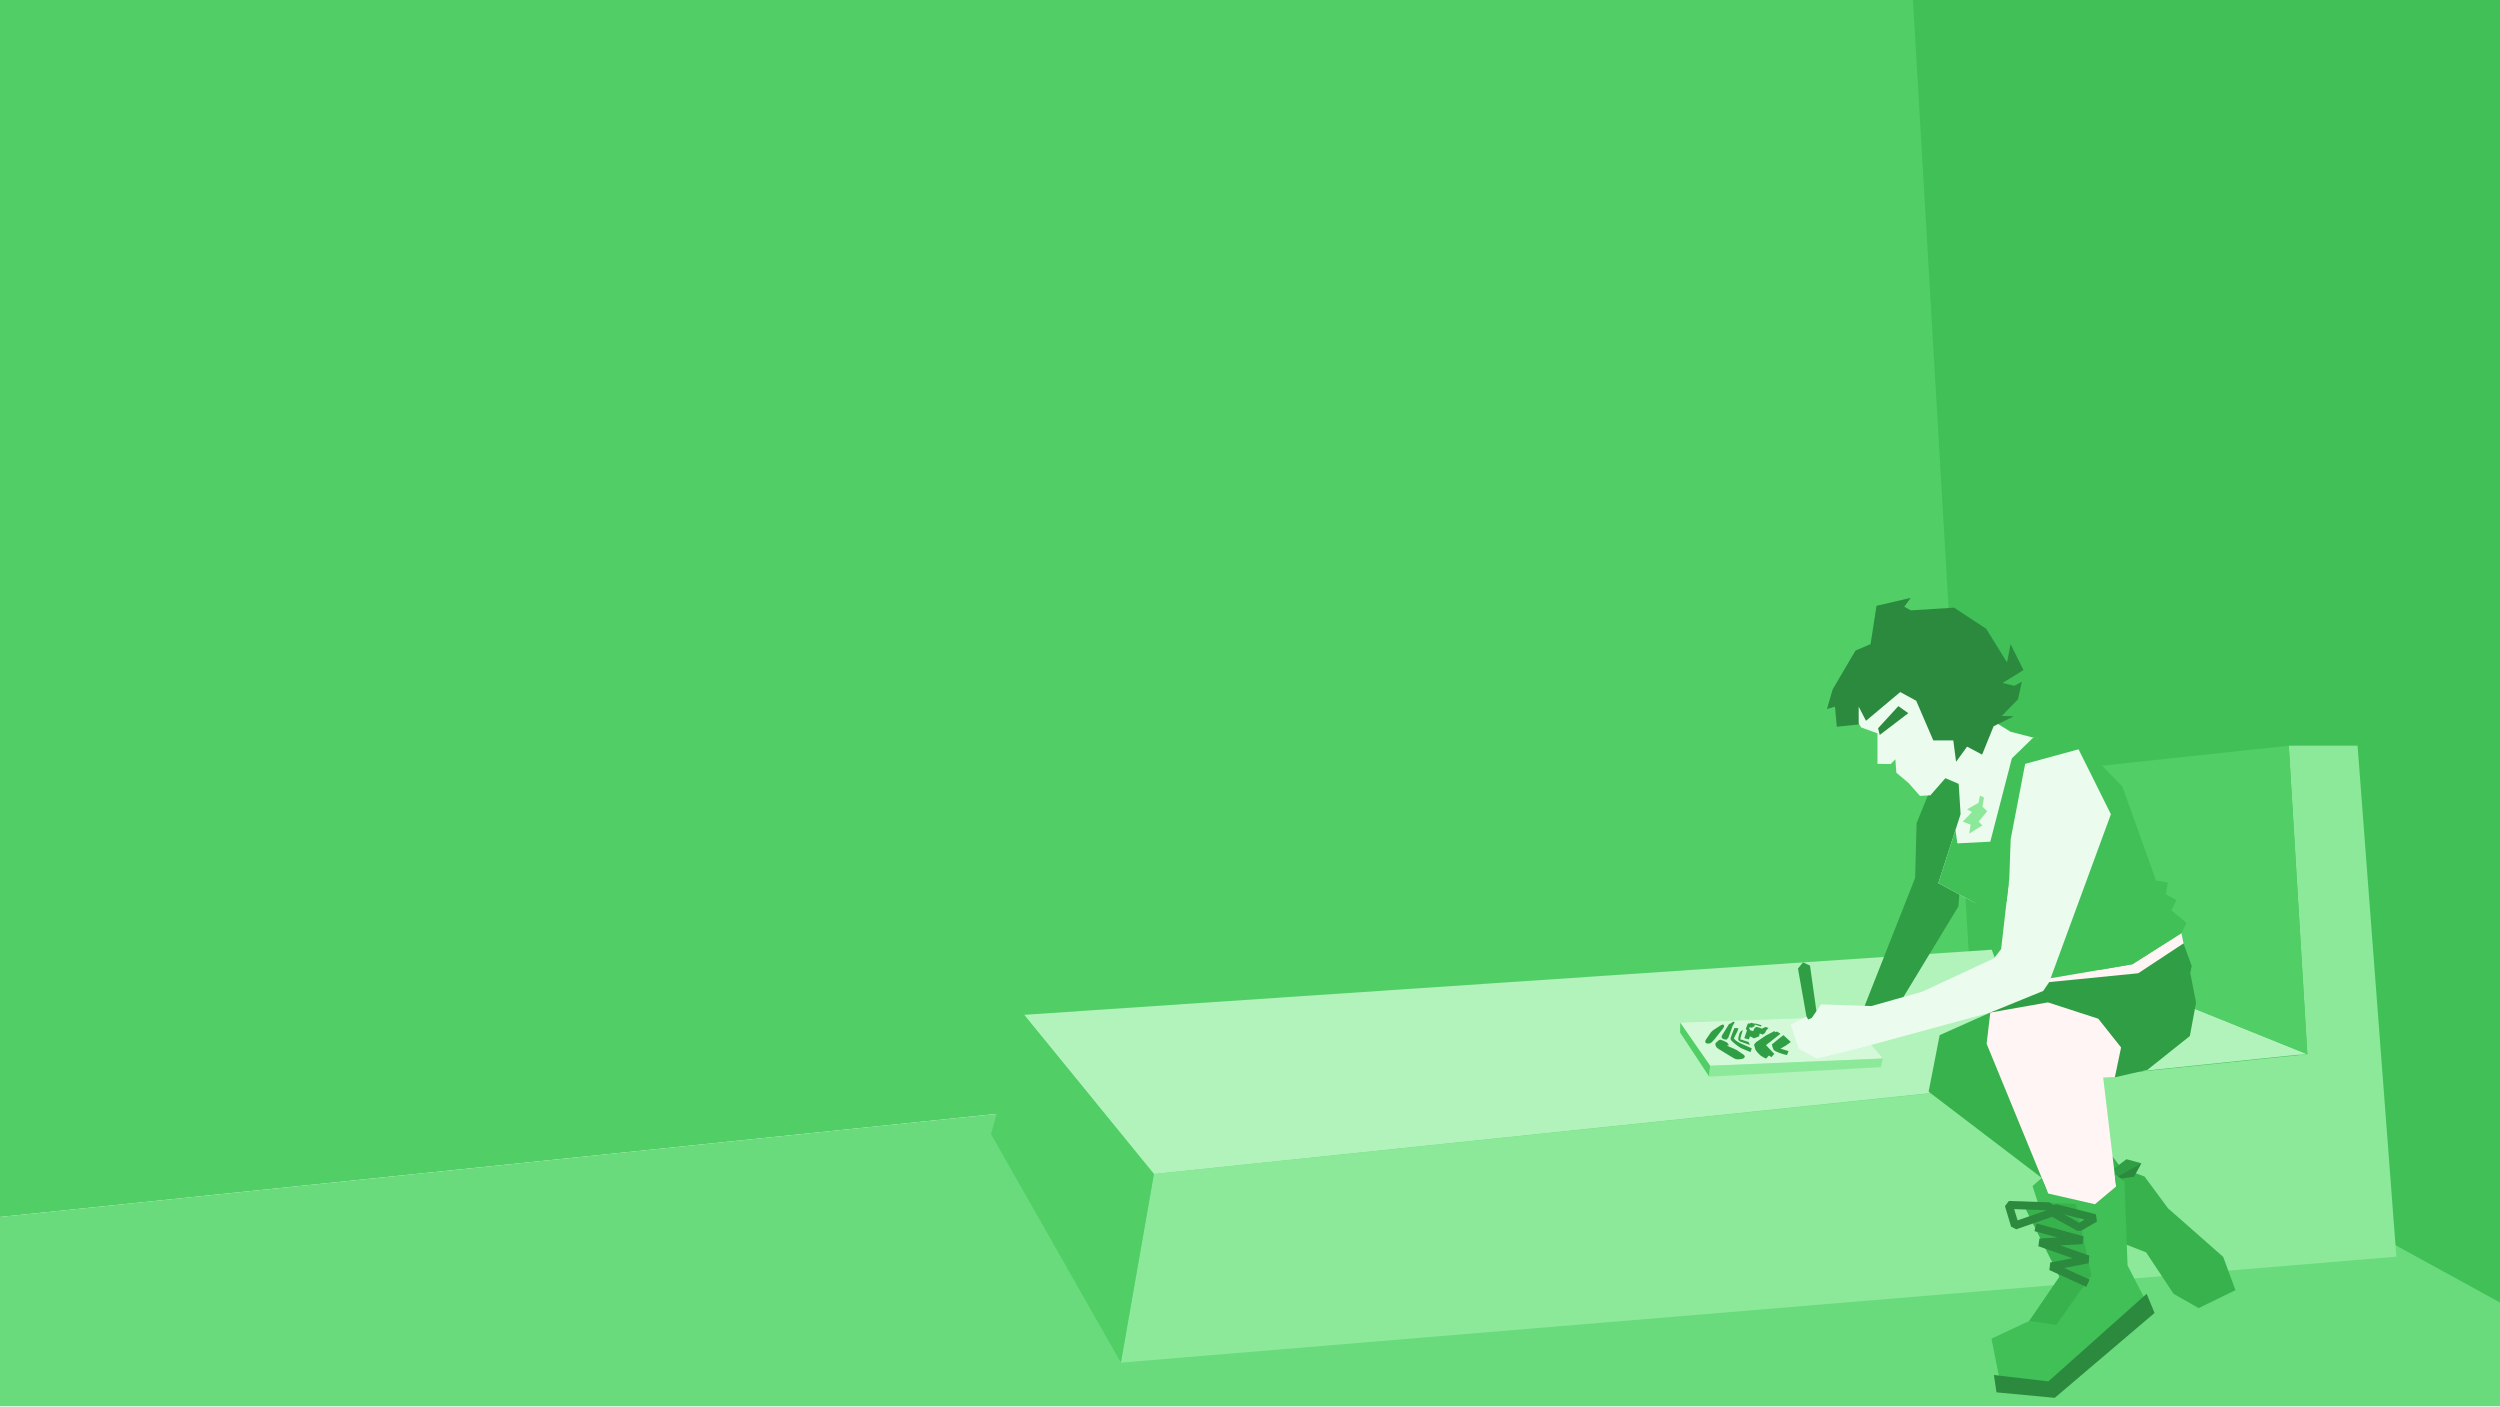
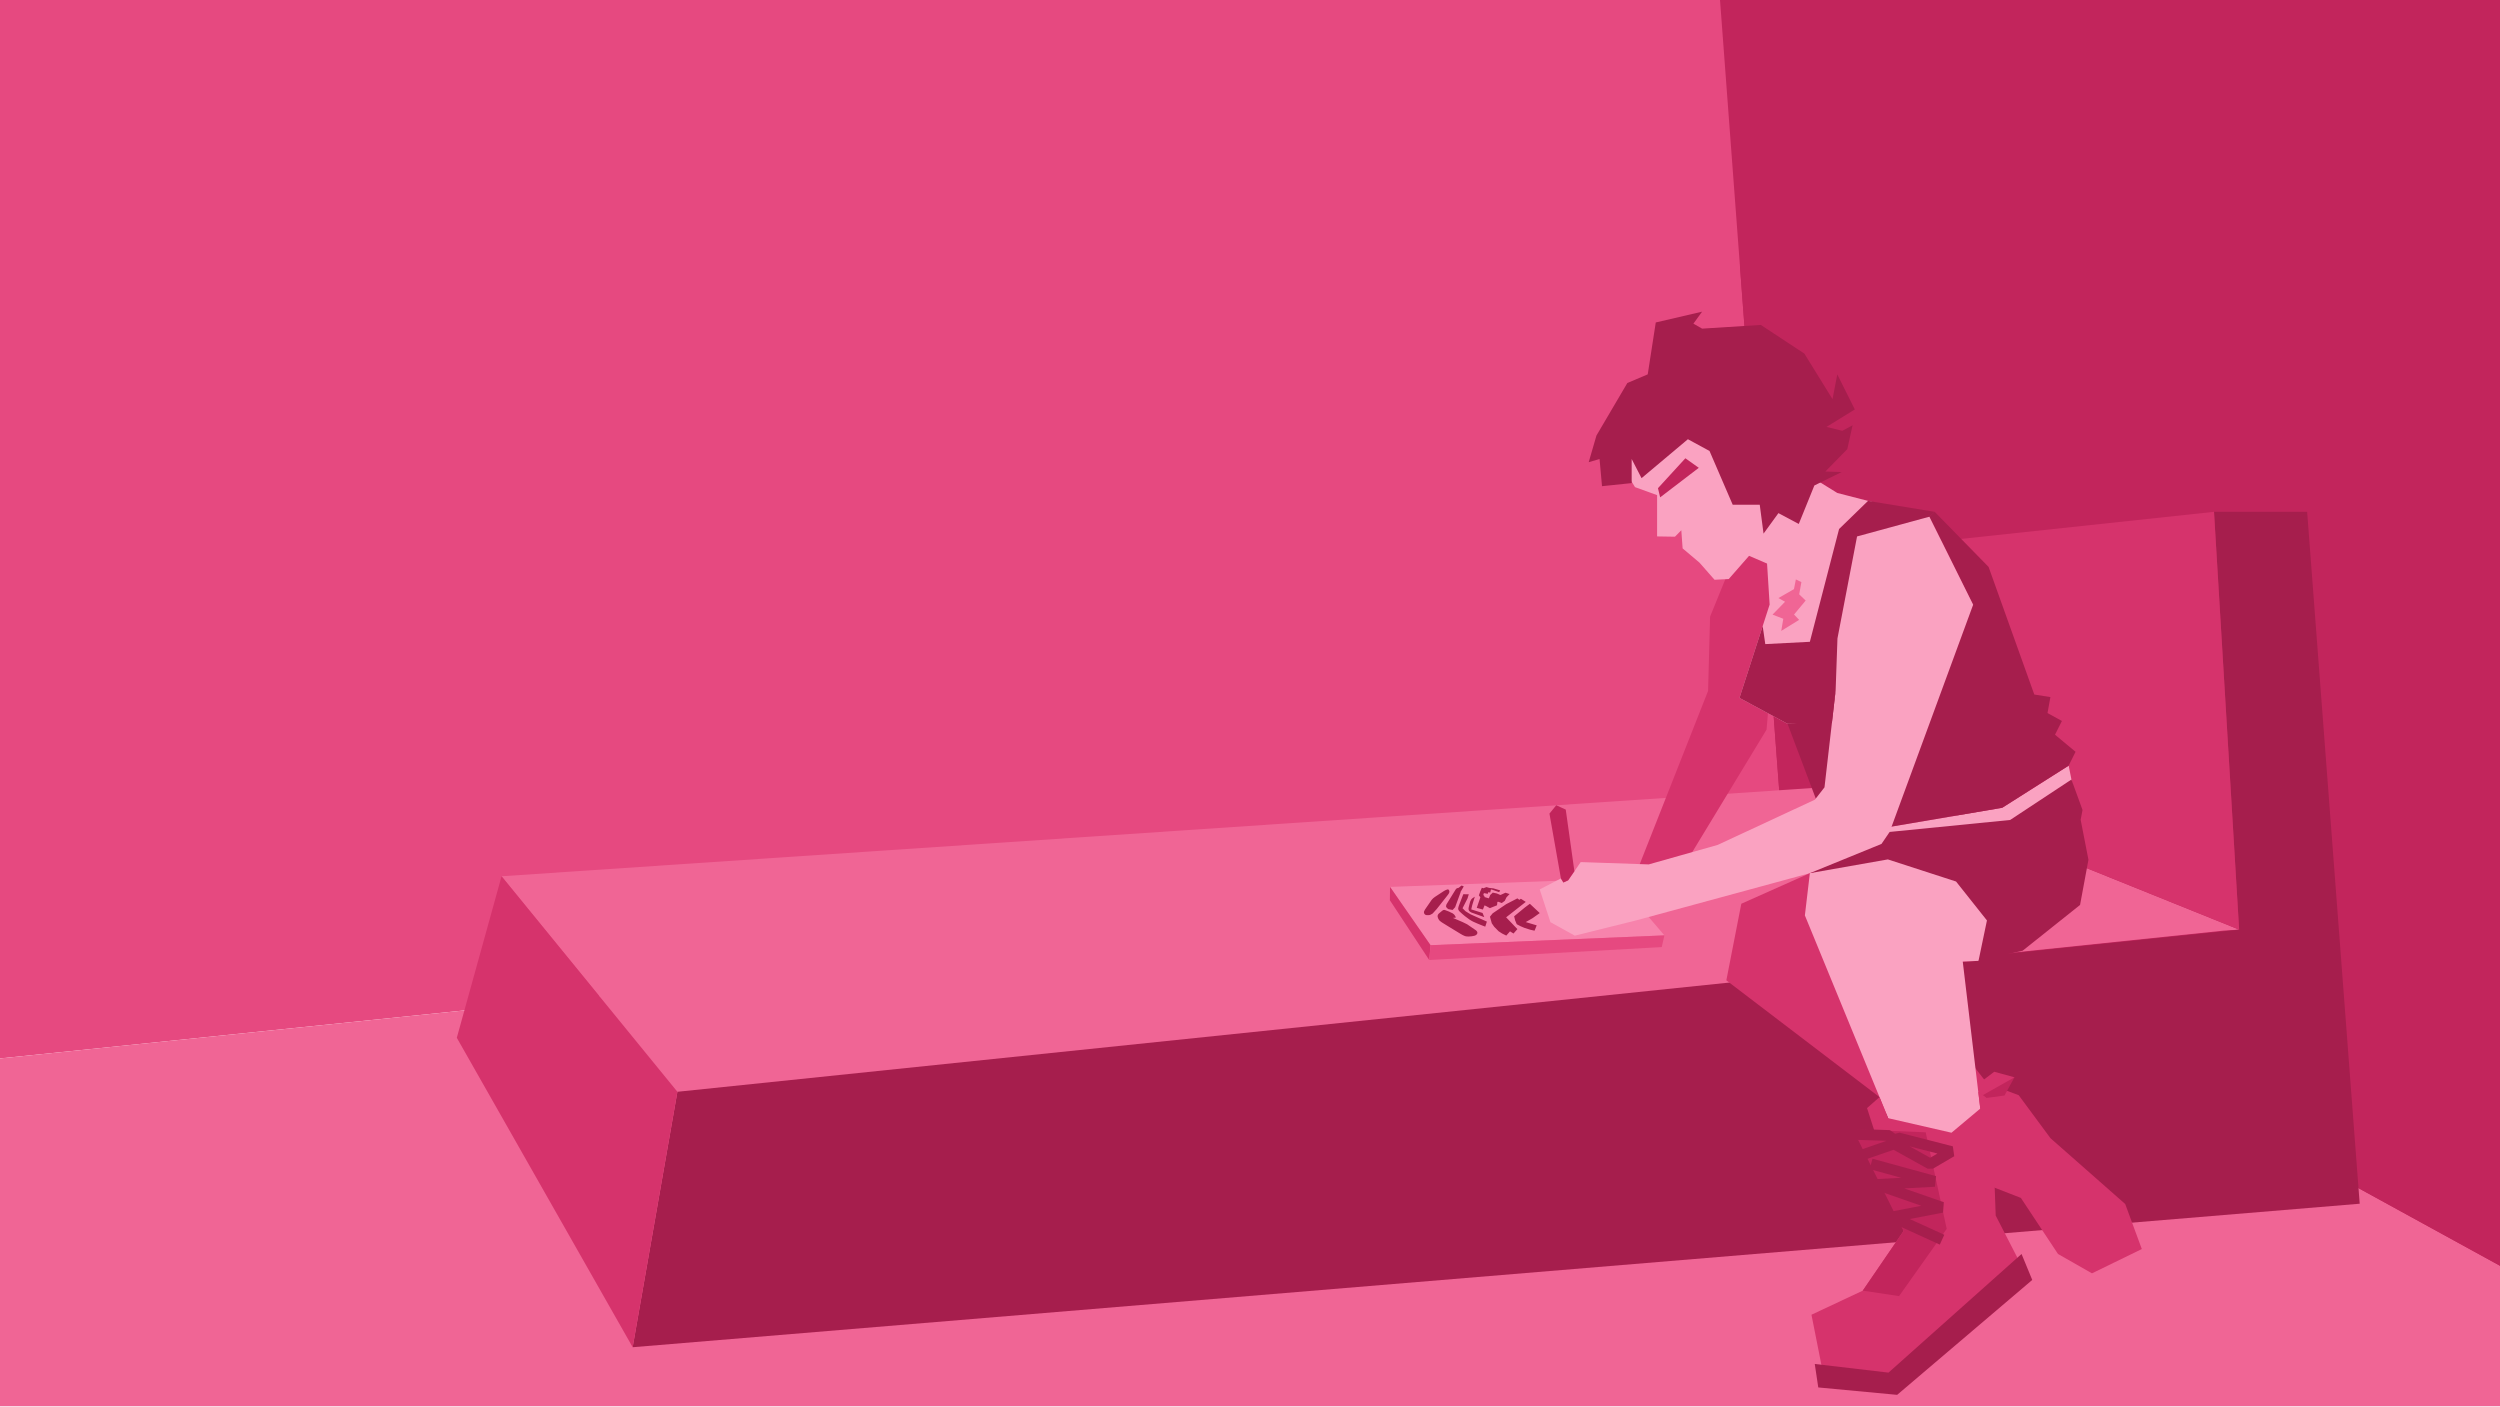
<svg xmlns="http://www.w3.org/2000/svg" version="1.1" id="svg3820" width="960" height="540" viewBox="0 0 960 540">
  <defs id="defs3824">
    <clipPath id="clipPath3842" clipPathUnits="userSpaceOnUse">
      <rect style="stroke-width:3.775" y="0" x="0" height="1056" width="816" id="rect3844" />
    </clipPath>
    <clipPath id="clipPath3842-3" clipPathUnits="userSpaceOnUse">
      <rect style="stroke-width:3.775" y="0" x="0" height="1056" width="816" id="rect3844-5" />
    </clipPath>
    <clipPath id="clipPath3842-3-9" clipPathUnits="userSpaceOnUse">
      <rect style="stroke-width:3.775" y="0" x="0" height="1056" width="816" id="rect3844-5-1" />
    </clipPath>
    <clipPath id="clipPath3842-3-9-2" clipPathUnits="userSpaceOnUse">
      <rect style="stroke-width:3.775" y="0" x="0" height="1056" width="816" id="rect3844-5-1-7" />
    </clipPath>
    <clipPath id="clipPath3842-3-9-2-3" clipPathUnits="userSpaceOnUse">
      <rect style="stroke-width:3.775" y="0" x="0" height="1056" width="816" id="rect3844-5-1-7-6" />
    </clipPath>
  </defs>
  <g style="display:inline" id="layer8" transform="translate(0,-516)" />
  <g style="display:inline" id="layer13" transform="translate(0,-516)">
    <g style="display:inline;opacity:1" id="layer16">
-       <path id="path1056" d="M 2.842170943040401e-14,516 H 960 V 884.046 L 2.842170943040401e-14,983.308 Z" style="display:inline;fill:#51cf66;stroke:none;stroke-width:0.357px;stroke-linecap:butt;stroke-linejoin:miter;stroke-opacity:1" />
-       <path id="path1022" d="M 960,884.046 V 936.117 1056 H 2.842170943040401e-14 V 983.308 Z" style="display:inline;fill:#69db7c;stroke:none;stroke-width:0.357px;stroke-linecap:butt;stroke-linejoin:miter;stroke-opacity:1" />
-       <path style="font-variation-settings:normal;display:inline;vector-effect:none;fill:#40c057;fill-opacity:1;stroke-width:1;stroke-linecap:butt;stroke-linejoin:miter;stroke-miterlimit:4;stroke-dasharray:1, 5.997;stroke-dashoffset:0;stroke-opacity:1;-inkscape-stroke:none;paint-order:fill markers stroke" d="M 1920,473.46 1581.535,287.798 1543.485,-361.913 H 1920 Z" id="path18" transform="matrix(0.5987275,0,0,0.5987275,-189.5568,732.6872)" />
-       <path id="path880" style="display:inline;fill:#b2f2bb;stroke:none;stroke-width:0.357px;stroke-linecap:butt;stroke-linejoin:miter;stroke-opacity:1" d="M 783.329,879.409 778.969,879.718 778.987,879.725 393.236,905.695 443.106,966.818 881.527,921.119 886.019,920.827 Z" />
-       <path id="path14" style="font-variation-settings:normal;display:inline;vector-effect:none;fill:#8ce99a;fill-opacity:1;stroke-width:0.598;stroke-linecap:butt;stroke-linejoin:miter;stroke-miterlimit:4;stroke-dasharray:0.598, 3.591;stroke-dashoffset:0;stroke-opacity:1;-inkscape-stroke:none;paint-order:fill markers stroke" d="M 878.891,802.34 886.019,920.827 443.106,966.818 430.419,1039.259 920.209,998.562 905.306,802.34 Z" />
-       <path style="font-variation-settings:normal;display:inline;vector-effect:none;fill:#51cf66;fill-opacity:1;stroke-width:0.598;stroke-linecap:butt;stroke-linejoin:miter;stroke-miterlimit:4;stroke-dasharray:0.598, 3.591;stroke-dashoffset:0;stroke-opacity:1;-inkscape-stroke:none;paint-order:fill markers stroke" d="M 393.236,905.695 380.545,951.502 430.419,1039.259 443.106,966.818 Z" id="path19" />
-       <path style="font-variation-settings:normal;display:inline;vector-effect:none;fill:#51cf66;fill-opacity:1;stroke-width:0.598;stroke-linecap:butt;stroke-linejoin:miter;stroke-miterlimit:4;stroke-dasharray:0.598, 3.591;stroke-dashoffset:0;stroke-opacity:1;-inkscape-stroke:none;paint-order:fill markers stroke;stop-color:#000000" d="M 878.891,802.34 782.045,812.708 795.297,872.256 842.837,903.41 886.019,920.827 Z" id="path21" />
-       <path style="display:inline;fill:#d3f9d8;stroke:none;stroke-width:0.357px;stroke-linecap:butt;stroke-linejoin:miter;stroke-opacity:1" d="M 723.023,922.46 656.699,925.246 645.21,908.711 709.269,906.372 Z" id="path1190" />
-       <path style="display:inline;fill:#51cf66;stroke:none;stroke-width:0.357px;stroke-linecap:butt;stroke-linejoin:miter;stroke-opacity:1" d="M 656.699,925.246 656.326,929.449 645.167,912.499 645.21,908.711 Z" id="path1192" />
-       <path style="display:inline;fill:#8ce99a;stroke:none;stroke-width:0.357px;stroke-linecap:butt;stroke-linejoin:miter;stroke-opacity:1" d="M 723.023,922.46 722.272,925.781 656.326,929.449 656.699,925.246 Z" id="path1194" />
-       <path style="display:inline;fill:#2f9e44;fill-rule:nonzero;stroke:none;stroke-width:0.357" d="M 665.5,908.341 C 665.536,908.334 665.574,908.336 665.609,908.351 665.769,908.444 665.953,908.492 666.122,908.568 665.833,909.061 665.544,909.555 665.255,910.048 665.191,910.083 665.155,910.19 665.217,910.244 L 663.673,914.477 C 663.437,914.733 663.201,914.99 662.964,915.246 662.568,915.173 662.171,915.099 661.774,915.025 661.502,914.847 661.207,914.636 661.12,914.304 661.12,914.299 661.12,914.298 661.12,914.294 661.075,914.263 661.044,914.236 661.048,914.228 661.068,914.201 661.086,914.174 661.105,914.147 661.098,913.921 661.194,913.698 661.314,913.51 661.954,912.462 662.604,911.421 663.247,910.376 663.461,910.03 663.675,909.684 663.888,909.338 664.025,909.153 664.25,909.02 664.485,909.038 664.856,908.925 665.083,908.586 665.401,908.386 665.43,908.364 665.464,908.348 665.501,908.341 Z M 673.387,908.744 673.417,908.78 C 673.424,908.848 673.323,908.728 673.387,908.744 Z M 672.57,908.762 C 672.827,908.841 673.083,908.92 673.339,908.998 L 674.518,909.125 C 675.156,909.314 675.794,909.503 676.432,909.693 676.344,909.866 676.257,910.038 676.169,910.211 675.473,909.964 674.778,909.718 674.082,909.471 674,909.511 673.89,909.486 673.838,909.409 673.793,909.441 673.874,909.507 673.82,909.534 673.757,909.795 673.692,910.056 673.627,910.317 L 673.059,910.215 C 673.014,910.368 672.971,910.522 672.927,910.675 672.559,910.607 672.191,910.54 671.824,910.472 671.771,910.65 671.718,910.828 671.665,911.006 671.779,911.121 671.894,911.236 672.008,911.351 671.996,911.428 671.984,911.505 671.974,911.582 672.392,911.708 672.81,911.833 673.229,911.959 673.284,911.939 673.213,911.853 673.274,911.838 673.395,911.554 673.516,911.271 673.637,910.987 673.876,910.767 674.115,910.547 674.355,910.327 674.738,910.41 675.122,910.494 675.505,910.578 675.847,910.724 676.189,910.87 676.531,911.016 676.531,910.968 676.594,910.921 676.635,910.96 L 677.749,910.452 C 677.821,910.426 677.903,910.414 677.96,910.356 L 678.969,910.697 678.913,910.722 C 678.958,910.711 679.03,910.727 679.053,910.669 679.076,910.678 679.113,910.739 679.145,910.702 678.843,911.021 678.542,911.339 678.24,911.658 678.077,911.994 677.914,912.329 677.75,912.665 677.466,912.872 677.183,913.079 676.899,913.287 L 675.85,912.907 C 675.691,912.907 675.578,913.095 675.637,913.238 L 675.55,913.927 C 674.875,914.196 674.201,914.466 673.526,914.736 673.183,914.546 672.84,914.356 672.496,914.166 672.337,914.093 672.177,914.02 672.018,913.948 671.861,914.341 671.703,914.735 671.546,915.128 670.966,914.972 670.386,914.815 669.806,914.659 670.147,913.658 670.489,912.657 670.83,911.656 670.69,911.47 670.551,911.283 670.411,911.097 670.54,910.728 670.67,910.359 670.799,909.99 670.946,909.65 671.093,909.31 671.24,908.97 671.387,909.001 671.533,909.031 671.68,909.061 671.661,909.146 671.829,909.131 671.798,909.051 672.056,908.955 672.314,908.858 672.572,908.762 Z M 661.699,909.418 C 662.014,909.585 662.117,910.003 661.999,910.323 661.869,910.689 661.599,910.981 661.368,911.286 660.407,912.507 659.447,913.729 658.486,914.95 658.084,915.391 657.682,915.831 657.28,916.272 656.932,916.464 656.589,916.726 656.173,916.725 655.823,916.744 655.428,916.768 655.132,916.548 654.865,916.34 654.758,915.959 654.869,915.64 654.984,915.302 655.214,915.018 655.407,914.722 655.948,913.938 656.488,913.153 657.029,912.369 657.297,912.049 657.61,911.766 657.96,911.538 658.794,910.963 659.65,910.423 660.501,909.874 660.807,909.698 661.124,909.533 661.465,909.436 661.542,909.423 661.621,909.405 661.699,909.418 Z M 665.998,910.761 666.01,910.776 C 666.003,910.83 666.103,910.831 666.105,910.781 666.15,910.768 666.206,910.816 666.238,910.766 666.297,910.835 666.395,910.738 666.458,910.796 L 667.545,910.811 667.191,911.968 C 666.718,912.9 666.245,913.832 665.772,914.764 666.051,915.044 666.33,915.324 666.61,915.603 667.089,915.898 667.568,916.193 668.047,916.488 669.59,917.177 671.134,917.865 672.678,918.554 672.523,919.031 672.369,919.509 672.214,919.986 671.876,919.866 671.537,919.729 671.2,919.598 670.415,919.275 669.623,918.97 668.856,918.604 668.463,918.426 668.099,918.191 667.733,917.963 667.305,917.655 666.878,917.346 666.463,917.019 665.945,916.583 665.417,916.155 664.934,915.678 664.678,915.434 664.495,915.082 664.542,914.721 664.597,914.327 664.766,913.963 664.901,913.592 665.258,912.645 665.628,911.704 665.998,910.762 Z M 669.235,911.497 669.246,911.517 C 669,912.324 668.754,913.131 668.508,913.938 668.419,914.322 668.329,914.706 668.24,915.09 669.31,915.428 670.38,915.765 671.45,916.102 L 671.94,917.279 668.266,915.969 C 667.938,915.797 667.581,915.564 667.502,915.176 667.413,914.807 667.552,914.438 667.623,914.079 667.719,913.685 667.825,913.293 667.927,912.901 668.071,912.58 668.211,912.239 668.484,912.004 668.729,911.828 668.981,911.66 669.235,911.497 Z M 681.35,911.951 681.357,911.985 C 681.535,912.118 681.713,912.25 681.892,912.382 682.034,912.279 682.177,912.176 682.319,912.074 682.743,912.344 683.166,912.615 683.59,912.885 683.695,912.893 683.671,913.076 683.57,913.067 681.759,914.491 679.948,915.915 678.137,917.339 679.201,918.453 680.264,919.566 681.328,920.679 L 680.229,921.938 C 679.899,921.732 679.57,921.525 679.239,921.319 678.887,921.719 678.534,922.119 678.181,922.519 L 677.008,921.937 C 676.675,921.723 676.343,921.51 676.01,921.297 L 674.743,920.008 C 674.519,919.686 674.295,919.363 674.071,919.041 673.896,918.416 673.721,917.791 673.546,917.166 673.797,916.842 674.044,916.514 674.317,916.208 675.597,915.34 676.876,914.471 678.155,913.603 679.217,913.046 680.277,912.485 681.351,911.951 Z M 677.16,912.198 C 677.16,912.193 677.153,912.193 677.142,912.203 L 677.127,912.228 C 677.139,912.239 677.165,912.208 677.16,912.2 Z M 676.694,912.241 C 676.686,912.236 676.686,912.241 676.678,912.252 L 676.671,912.283 C 676.689,912.288 676.702,912.246 676.694,912.241 Z M 684.85,913.52 C 684.866,913.515 684.883,913.52 684.896,913.529 L 687.449,915.921 687.659,916.139 C 686.981,916.621 686.302,917.103 685.623,917.585 684.983,917.953 684.342,918.321 683.702,918.689 684.737,918.999 685.771,919.309 686.806,919.619 686.628,920.062 686.45,920.505 686.272,920.948 686.242,921.009 686.213,921.069 686.184,921.13 L 684.966,920.854 683.301,920.321 C 682.938,920.166 682.576,920.011 682.213,919.856 681.856,919.668 681.499,919.479 681.141,919.291 680.987,918.92 680.833,918.549 680.68,918.179 680.589,917.803 680.498,917.428 680.407,917.053 681.424,916.216 682.441,915.379 683.459,914.542 L 684.805,913.539 C 684.817,913.53 684.832,913.522 684.85,913.52 Z M 674.528,913.843 C 674.515,913.843 674.499,913.847 674.498,913.849 L 674.536,913.861 C 674.55,913.848 674.543,913.843 674.528,913.842 Z M 671.711,913.847 C 671.704,913.847 671.702,913.852 671.698,913.859 H 671.756 C 671.741,913.864 671.723,913.844 671.71,913.846 Z M 660.571,915.226 C 660.636,915.231 660.702,915.243 660.766,915.274 L 660.829,915.291 660.862,915.3 C 661.223,915.425 661.585,915.551 661.933,915.711 662.287,915.867 662.635,916.038 662.979,916.216 663.28,916.394 663.527,916.657 663.691,916.966 663.775,917.11 663.831,917.268 663.863,917.431 663.586,917.44 663.311,917.472 663.036,917.5 663.958,917.897 664.879,918.294 665.801,918.691 666.227,918.899 666.653,919.107 667.079,919.316 667.9,919.879 668.721,920.441 669.542,921.004 669.824,921.217 670.102,921.584 669.948,921.952 669.794,922.314 669.413,922.513 669.045,922.593 668.563,922.712 668.066,922.76 667.57,922.781 667.207,922.786 666.835,922.788 666.486,922.673 666.034,922.52 665.627,922.266 665.215,922.03 664.03,921.319 662.854,920.593 661.675,919.872 661.106,919.519 660.533,919.172 659.967,918.815 659.681,918.619 659.389,918.424 659.156,918.165 658.954,917.91 658.816,917.608 658.738,917.293 658.606,916.922 658.78,916.51 659.062,916.258 659.381,915.985 659.709,915.723 660.031,915.454 660.182,915.328 660.375,915.22 660.571,915.226 Z" id="path1225" />
-       <path style="font-variation-settings:normal;vector-effect:none;fill:#2f9e44;fill-opacity:1;stroke-width:0.598;stroke-linecap:butt;stroke-linejoin:miter;stroke-miterlimit:4;stroke-dasharray:0.598, 3.591;stroke-dashoffset:0;stroke-opacity:1;-inkscape-stroke:none;paint-order:fill markers stroke;stop-color:#000000" d="M 743.586,813.408 735.978,832.058 735.409,853.127 715.083,904.643 726.765,905.695 751.997,864.108 756.32,812.708 Z" id="path2" />
-       <path style="font-variation-settings:normal;vector-effect:none;fill:#fff5f5;fill-opacity:1;stroke-width:0.598;stroke-linecap:butt;stroke-linejoin:miter;stroke-miterlimit:4;stroke-dasharray:0.598, 3.591;stroke-dashoffset:0;stroke-opacity:1;-inkscape-stroke:none;paint-order:fill markers stroke;stop-color:#000000" d="M 776.123,900.421 776.984,893.389 818.833,886.269 837.67,874.324 839.245,882.194 821.66,894.869 787.972,896.025 Z" id="path7" />
-       <path style="font-variation-settings:normal;vector-effect:none;fill:#40c057;fill-opacity:1;stroke-width:0.598;stroke-linecap:butt;stroke-linejoin:miter;stroke-miterlimit:4;stroke-dasharray:0.598, 3.591;stroke-dashoffset:0;stroke-opacity:1;-inkscape-stroke:none;paint-order:fill markers stroke;stop-color:#000000" d="M 837.67,874.324 839.626,870.394 833.805,865.546 835.756,861.654 831.673,859.403 832.494,854.879 827.926,854.155 814.962,817.964 799.672,802.34 798.166,803.724 799.672,806.753 810.581,828.688 757.946,862.458 768.936,891.56 785.661,891.913 818.833,886.269 Z" id="path8" />
-       <path id="path1" style="font-variation-settings:normal;vector-effect:none;fill:#ebfbee;fill-opacity:1;stroke-width:0.598;stroke-linecap:butt;stroke-linejoin:miter;stroke-miterlimit:4;stroke-dasharray:0.598, 3.591;stroke-dashoffset:0;stroke-opacity:1;-inkscape-stroke:none;paint-order:fill markers stroke;stop-color:#000000" d="M 749.836,755.864 724.79,758.542 707.45,783.567 714.688,795.336 720.953,797.602 V 809.311 L 726.016,809.393 727.818,807.563 728.19,812.708 732.956,816.738 737.239,821.605 741.265,821.403 747.033,814.817 752.134,817.007 752.867,828.641 744.311,855.12 757.946,862.458 769.978,861.412 771.582,853.026 768.426,880.477 765.699,883.977 738.117,896.81 718.574,902.332 699.285,901.674 695.714,906.867 694.359,907.481 693.672,906.309 687.66,909.421 690.698,918.712 697.612,922.538 714.954,918.224 782.274,899.923 786.902,893.123 810.581,828.688 798.166,803.724 772.053,796.99 761.577,790.512 762.433,772.153 Z" />
-       <path style="font-variation-settings:normal;vector-effect:none;fill:#40c057;fill-opacity:1;stroke-width:0.598;stroke-linecap:butt;stroke-linejoin:miter;stroke-miterlimit:4;stroke-dasharray:0.598, 3.591;stroke-dashoffset:0;stroke-opacity:1;-inkscape-stroke:none;paint-order:fill markers stroke;stop-color:#000000" d="M 757.946,862.458 744.311,855.12 750.895,834.744 751.63,839.851 764.274,839.201 772.559,807.216 780.77,799.238 799.672,802.34 798.166,803.724 777.661,809.32 772.102,838.242 771.582,853.026 770.526,862.212 Z" id="path9" />
-       <path id="path6" style="fill:#37b24d;fill-opacity:1;stroke-width:0.598;stroke-dasharray:0.598, 3.591;-inkscape-stroke:none;paint-order:fill markers stroke" d="M 782.274,899.923 764.273,904.817 744.836,913.486 740.589,935.209 784.171,968.433 785.296,972.964 790.241,973.061 815.78,993.669 824.116,996.911 834.646,1012.817 844.283,1018.307 858.419,1011.415 853.707,998.643 832.524,979.991 823.502,967.786 814.561,964.443 H 814.56 L 809.428,957.841 788.458,930.867 812.105,929.684 805.736,907.185 Z" />
-       <path id="path3" style="fill:#2b8a3e;fill-opacity:1;stroke-width:0.598;stroke-dasharray:0.598, 3.591;-inkscape-stroke:none;paint-order:fill markers stroke" d="M 733.715,745.576 720.573,748.633 718.295,763.352 712.513,765.805 703.752,780.7 701.553,788.264 704.63,787.358 705.328,795.068 713.739,794.192 V 787.358 L 716.542,792.79 729.685,781.751 735.817,785.08 742.389,800.319 H 750.061 L 751.14,808.521 755.36,802.707 761.129,805.777 765.553,794.865 773.298,791.057 768.668,790.912 774.894,784.554 776.389,777.796 773.48,779.358 768.992,778.258 777.022,773.301 772.054,763.352 770.703,770.383 762.714,757.463 750.362,749.333 733.715,750.385 731.248,748.971 Z" />
-       <path style="font-variation-settings:normal;vector-effect:none;fill:#2b8a3e;fill-opacity:1;stroke-width:0.535;stroke-linecap:butt;stroke-linejoin:miter;stroke-miterlimit:4;stroke-dasharray:0.535, 3.209;stroke-dashoffset:0;stroke-opacity:1;-inkscape-stroke:none;paint-order:fill markers stroke" d="M 814.328,968.575 819.472,967.877 822.306,962.705 813.301,964.476 812.771,967.383 Z" id="path12-2" />
-       <path style="font-variation-settings:normal;vector-effect:none;fill:#2f9e44;fill-opacity:1;stroke-width:0.535;stroke-linecap:butt;stroke-linejoin:miter;stroke-miterlimit:4;stroke-dasharray:0.535, 3.209;stroke-dashoffset:0;stroke-opacity:1;-inkscape-stroke:none;paint-order:fill markers stroke" d="M 813.297,967.786 822.306,962.705 816.562,961.14 810.557,965.687 Z" id="path12" />
-       <path style="fill:#fff5f5;fill-opacity:1;stroke-width:0.598;stroke-dasharray:0.598, 3.591;-inkscape-stroke:none;paint-order:fill markers stroke" d="M 764.274,904.816 762.862,916.798 793.874,992.297 815.063,992.253 807.634,929.882 812.105,929.684 821.269,910.718 797.965,895.682 Z" id="path5" />
-       <path style="font-variation-settings:normal;vector-effect:none;fill:#2f9e44;fill-opacity:1;stroke-width:0.598;stroke-linecap:butt;stroke-linejoin:miter;stroke-miterlimit:4;stroke-dasharray:0.598, 3.591;stroke-dashoffset:0;stroke-opacity:1;-inkscape-stroke:none;paint-order:fill markers stroke;stop-color:#000000" d="M 840.905,913.825 824.623,926.808 812.105,929.684 814.495,918.223 805.736,907.185 786.394,900.913 764.274,904.816 784.588,896.523 786.902,893.123 821.075,889.729 838.458,878.259 841.606,886.902 841.074,889.667 843.282,901.011 Z" id="path4" />
-       <path style="font-variation-settings:normal;vector-effect:none;fill:#40c057;fill-opacity:1;stroke-width:0.598;stroke-linecap:butt;stroke-linejoin:miter;stroke-miterlimit:4;stroke-dasharray:0.598, 3.591;stroke-dashoffset:0;stroke-opacity:1;-inkscape-stroke:none;paint-order:fill markers stroke;stop-color:#000000" d="M 780.493,971.444 784.027,968.323 786.482,974.301 804.443,978.426 812.601,971.584 812.033,966.818 815.804,969.707 816.984,1001.925 825.863,1019.184 789.437,1051.425 768.585,1049.498 764.73,1030.048 779.274,1023.214 790.839,1006.312 783.676,981.324 Z" id="path10" />
-       <path style="font-variation-settings:normal;vector-effect:none;fill:#37b24d;fill-opacity:1;stroke-width:0.598;stroke-linecap:butt;stroke-linejoin:miter;stroke-miterlimit:4;stroke-dasharray:0.598, 3.591;stroke-dashoffset:0;stroke-opacity:1;-inkscape-stroke:none;paint-order:fill markers stroke;stop-color:#000000" d="M 790.839,1006.312 776.471,977.48 797.121,978.306 803.088,1005.691 789.566,1024.768 779.274,1023.214 Z" id="path11" />
-       <path style="font-variation-settings:normal;vector-effect:none;fill:#2b8a3e;fill-opacity:1;stroke-width:0.599;stroke-linecap:butt;stroke-linejoin:bevel;stroke-miterlimit:4;stroke-dasharray:none;stroke-dashoffset:0;stroke-opacity:1;-inkscape-stroke:none;paint-order:fill markers stroke;stop-color:#000000" d="M 765.665,1044.007 786.575,1046.461 824.308,1012.817 827.345,1020.177 789.029,1052.769 766.658,1050.666 Z" id="path13" />
-       <path style="baseline-shift:baseline;display:inline;overflow:visible;vector-effect:none;fill:#2b8a3e;stroke-width:0.599;stroke-linejoin:bevel;paint-order:fill markers stroke;enable-background:accumulate;stop-color:#000000" d="M 771.42,977.177 769.902,979.149 772.266,987.038 774.237,988.044 788.014,983.263 797.681,988.637 799.2,988.62 805.222,985.095 804.829,982.289 789.726,978.409 788.371,978.742 788.297,978.583 786.956,977.691 Z M 773.448,980.31 785.907,980.723 785.918,980.746 774.743,984.626 Z M 792.615,982.314 800.461,984.33 798.406,985.534 Z M 782.035,985.796 781.225,988.751 790.16,991.202 783.143,991.584 782.722,994.56 795.879,999.149 787.299,1000.799 786.953,1003.698 801.126,1010.161 802.398,1007.373 792.591,1002.902 802.051,1001.082 802.266,998.13 791.055,994.221 799.742,993.748 800.064,990.741 Z" id="path15" />
-       <path style="font-variation-settings:normal;vector-effect:none;fill:#2b8a3e;fill-opacity:1;stroke:none;stroke-width:0.598;stroke-linecap:butt;stroke-linejoin:miter;stroke-miterlimit:4;stroke-dasharray:0.598, 3.591;stroke-dashoffset:0;stroke-opacity:1;-inkscape-stroke:none;paint-order:fill markers stroke;stop-color:#000000" d="M 721.196,795.636 728.97,787.15 732.775,789.855 721.815,798.235 Z" id="path16" />
-       <path style="font-variation-settings:normal;vector-effect:none;fill:#2f9e44;fill-opacity:1;stroke:none;stroke-width:0.599;stroke-linecap:butt;stroke-linejoin:bevel;stroke-miterlimit:4;stroke-dasharray:none;stroke-dashoffset:0;stroke-opacity:1;-inkscape-stroke:none;paint-order:fill markers stroke" d="M 694.359,907.481 693.672,906.309 690.421,887.925 692.347,885.558 695.042,886.783 697.5,904.271 695.713,906.867 Z" id="path25" />
-       <path id="path26" style="font-variation-settings:normal;vector-effect:none;fill:#8ce99a;fill-opacity:1;stroke:none;stroke-width:1;stroke-linecap:butt;stroke-linejoin:bevel;stroke-miterlimit:4;stroke-dasharray:none;stroke-dashoffset:0;stroke-opacity:1;-inkscape-stroke:none;paint-order:fill markers stroke" d="M 1584.125,143.371 1584.494,147.895 1578.221,152.566 1581.871,154.008 1577.564,160.377 1583.258,161.898 1583.865,167.535 1590.977,161.812 1587.854,159.557 1591.582,152.707 1587.68,150.105 1587.131,144.41 Z" transform="matrix(0.5800065,0.04613705,-0.1652703,0.6049061,-134.8045,661.6937)" />
+       <path id="path1056" d="M 0,922.435 V 516 H 960 V 823.173 Z" style="display:inline;fill:#e64980;stroke:none;stroke-width:0.483px;stroke-linecap:butt;stroke-linejoin:miter;stroke-opacity:1" />
+       <path id="path1022" d="M 960,823.173 V 893.677 1056 H 0 V 922.435 Z" style="font-variation-settings:normal;display:inline;vector-effect:none;fill:#f06595;fill-opacity:1;stroke:none;stroke-width:0.483px;stroke-linecap:butt;stroke-linejoin:miter;stroke-miterlimit:4;stroke-dasharray:none;stroke-dashoffset:0;stroke-opacity:1;-inkscape-stroke:none;stop-color:#000000" />
+       <path style="font-variation-settings:normal;display:inline;vector-effect:none;fill:#c2255c;fill-opacity:1;stroke-width:1;stroke-linecap:butt;stroke-linejoin:miter;stroke-miterlimit:4;stroke-dasharray:1, 5.997;stroke-dashoffset:0;stroke-opacity:1;-inkscape-stroke:none;paint-order:fill markers stroke" d="M 1920,473.46 1581.535,287.798 1559.983,0 H 1920 Z" id="path18" transform="matrix(0.8106817,0,0,0.8106817,-596.5088,618.2319)" />
+       <path style="font-variation-settings:normal;display:inline;vector-effect:none;fill:#c2255c;fill-opacity:1;stroke-width:0.81;stroke-linecap:butt;stroke-linejoin:miter;stroke-miterlimit:4;stroke-dasharray:0.81, 4.862;stroke-dashoffset:0;stroke-opacity:1;-inkscape-stroke:none;paint-order:fill markers stroke" d="M 960,1002.058 685.613,851.544 660.485,516 H 960 Z" id="path18-9" />
+       <path id="path880" style="display:inline;fill:#f06595;stroke:none;stroke-width:0.483px;stroke-linecap:butt;stroke-linejoin:miter;stroke-opacity:1" d="M 720.786,816.895 714.883,817.313 714.907,817.322 192.598,852.486 260.122,935.246 853.747,873.37 859.829,872.974 Z" />
+       <path id="path14" style="font-variation-settings:normal;display:inline;vector-effect:none;fill:#a61e4d;fill-opacity:1;stroke-width:0.81;stroke-linecap:butt;stroke-linejoin:miter;stroke-miterlimit:4;stroke-dasharray:0.81, 4.862;stroke-dashoffset:0;stroke-opacity:1;-inkscape-stroke:none;paint-order:fill markers stroke" d="M 850.178,712.542 859.829,872.974 260.122,935.246 242.943,1033.333 906.123,978.228 885.945,712.542 Z" />
+       <path style="font-variation-settings:normal;display:inline;vector-effect:none;fill:#d6336c;fill-opacity:1;stroke-width:0.81;stroke-linecap:butt;stroke-linejoin:miter;stroke-miterlimit:4;stroke-dasharray:0.81, 4.862;stroke-dashoffset:0;stroke-opacity:1;-inkscape-stroke:none;paint-order:fill markers stroke" d="M 192.598,852.486 175.413,914.509 242.943,1033.332 260.122,935.246 Z" id="path19" />
+       <path style="font-variation-settings:normal;display:inline;vector-effect:none;fill:#d6336c;fill-opacity:1;stroke-width:0.81;stroke-linecap:butt;stroke-linejoin:miter;stroke-miterlimit:4;stroke-dasharray:0.81, 4.862;stroke-dashoffset:0;stroke-opacity:1;-inkscape-stroke:none;paint-order:fill markers stroke;stop-color:#000000" d="M 850.178,712.542 719.048,726.58 736.99,807.209 801.36,849.393 859.829,872.974 Z" id="path21" />
+       <path style="font-variation-settings:normal;display:inline;vector-effect:none;fill:#f783ac;fill-opacity:1;stroke:none;stroke-width:0.81;stroke-linecap:butt;stroke-linejoin:miter;stroke-miterlimit:4;stroke-dasharray:0.81, 4.862;stroke-dashoffset:0;stroke-opacity:1;-inkscape-stroke:none;paint-order:fill markers stroke;stop-color:#000000" d="M 639.131,875.186 549.329,878.957 533.771,856.57 620.508,853.403 Z" id="path1190" />
+       <path style="display:inline;fill:#d6336c;stroke:none;stroke-width:0.483px;stroke-linecap:butt;stroke-linejoin:miter;stroke-opacity:1" d="M 549.329,878.957 548.823,884.649 533.714,861.698 533.772,856.57 Z" id="path1192" />
+       <path style="display:inline;fill:#e64980;stroke:none;stroke-width:0.483px;stroke-linecap:butt;stroke-linejoin:miter;stroke-opacity:1" d="M 639.131,875.186 638.115,879.683 548.823,884.649 549.329,878.957 Z" id="path1194" />
+       <path style="display:inline;fill:#a61e4d;fill-rule:nonzero;stroke:none;stroke-width:0.483" d="M 561.245,856.069 C 561.293,856.059 561.345,856.062 561.392,856.082 561.61,856.208 561.858,856.273 562.087,856.376 561.695,857.044 561.304,857.712 560.913,858.38 560.826,858.428 560.778,858.572 560.862,858.645 L 558.771,864.376 C 558.451,864.724 558.131,865.071 557.811,865.419 557.274,865.319 556.737,865.219 556.2,865.119 555.832,864.878 555.432,864.592 555.315,864.142 555.315,864.136 555.315,864.134 555.315,864.129 555.254,864.087 555.211,864.051 555.217,864.039 555.243,864.002 555.268,863.966 555.294,863.93 555.285,863.624 555.414,863.322 555.577,863.067 556.443,861.648 557.324,860.239 558.195,858.824 558.484,858.355 558.773,857.887 559.063,857.419 559.248,857.168 559.552,856.988 559.871,857.013 560.373,856.859 560.681,856.4 561.11,856.13 561.15,856.1 561.196,856.078 561.246,856.068 Z M 571.923,856.615 571.964,856.663 C 571.974,856.755 571.838,856.592 571.923,856.615 Z M 570.818,856.639 C 571.165,856.746 571.512,856.852 571.859,856.959 L 573.455,857.129 C 574.319,857.386 575.183,857.643 576.047,857.899 575.928,858.133 575.809,858.367 575.691,858.601 574.749,858.267 573.807,857.932 572.865,857.598 572.753,857.652 572.604,857.619 572.535,857.514 572.473,857.558 572.583,857.647 572.51,857.684 572.424,858.037 572.336,858.391 572.249,858.744 L 571.479,858.606 C 571.419,858.813 571.36,859.021 571.301,859.229 570.803,859.137 570.305,859.045 569.807,858.954 569.736,859.195 569.664,859.436 569.592,859.677 569.747,859.833 569.902,859.988 570.057,860.144 570.04,860.248 570.025,860.353 570.01,860.457 570.576,860.627 571.143,860.797 571.71,860.967 571.785,860.94 571.688,860.823 571.77,860.803 571.934,860.419 572.098,860.035 572.262,859.652 572.586,859.354 572.91,859.055 573.234,858.757 573.753,858.871 574.273,858.984 574.792,859.097 575.255,859.295 575.718,859.493 576.181,859.69 576.18,859.626 576.266,859.562 576.321,859.615 L 577.829,858.926 C 577.928,858.891 578.039,858.875 578.115,858.797 L 579.482,859.258 579.406,859.293 C 579.466,859.278 579.565,859.299 579.595,859.221 579.627,859.233 579.677,859.316 579.72,859.266 579.312,859.697 578.903,860.128 578.495,860.56 578.274,861.014 578.053,861.469 577.831,861.923 577.447,862.204 577.063,862.484 576.679,862.765 L 575.259,862.251 C 575.043,862.251 574.89,862.506 574.97,862.7 L 574.853,863.632 C 573.939,863.997 573.025,864.362 572.112,864.728 571.647,864.47 571.182,864.213 570.718,863.955 570.502,863.857 570.286,863.758 570.07,863.66 569.857,864.193 569.644,864.726 569.431,865.259 568.646,865.047 567.861,864.835 567.075,864.623 567.537,863.267 567.999,861.912 568.462,860.557 568.272,860.305 568.083,860.052 567.894,859.8 568.069,859.3 568.245,858.801 568.42,858.301 568.619,857.841 568.818,857.381 569.017,856.921 569.216,856.962 569.414,857.003 569.612,857.043 569.586,857.159 569.814,857.138 569.772,857.03 570.121,856.899 570.47,856.769 570.82,856.639 Z M 556.099,857.527 C 556.524,857.752 556.665,858.319 556.504,858.753 556.328,859.248 555.962,859.643 555.65,860.056 554.349,861.71 553.048,863.364 551.748,865.017 551.203,865.614 550.659,866.21 550.115,866.807 549.643,867.067 549.179,867.422 548.615,867.421 548.142,867.446 547.608,867.478 547.206,867.181 546.845,866.899 546.7,866.383 546.85,865.951 547.007,865.493 547.317,865.11 547.579,864.708 548.311,863.646 549.043,862.585 549.774,861.523 550.138,861.089 550.561,860.706 551.036,860.397 552.164,859.619 553.324,858.888 554.475,858.144 554.891,857.906 555.319,857.683 555.782,857.551 555.886,857.534 555.992,857.51 556.099,857.527 Z M 561.919,859.345 561.935,859.366 C 561.925,859.439 562.062,859.44 562.064,859.372 562.125,859.355 562.2,859.42 562.245,859.351 562.324,859.445 562.456,859.314 562.541,859.392 L 564.014,859.412 563.534,860.98 C 562.893,862.242 562.253,863.504 561.613,864.766 561.991,865.144 562.369,865.523 562.747,865.901 563.396,866.301 564.044,866.701 564.693,867.1 566.783,868.032 568.873,868.965 570.963,869.897 570.754,870.543 570.545,871.19 570.336,871.836 569.878,871.674 569.419,871.488 568.963,871.311 567.9,870.874 566.827,870.46 565.789,869.965 565.256,869.724 564.764,869.405 564.268,869.097 563.689,868.68 563.11,868.261 562.549,867.819 561.847,867.228 561.132,866.648 560.479,866.002 560.132,865.673 559.884,865.196 559.948,864.707 560.022,864.174 560.251,863.68 560.434,863.179 560.917,861.897 561.417,860.622 561.919,859.347 Z M 566.302,860.342 566.317,860.369 C 565.984,861.462 565.651,862.554 565.318,863.647 565.197,864.167 565.076,864.687 564.955,865.207 566.404,865.664 567.853,866.121 569.302,866.578 L 569.964,868.171 564.989,866.396 C 564.546,866.165 564.063,865.848 563.955,865.323 563.835,864.823 564.024,864.324 564.119,863.838 564.249,863.304 564.392,862.774 564.531,862.243 564.727,861.808 564.916,861.346 565.286,861.028 565.617,860.79 565.958,860.562 566.301,860.342 Z M 582.706,860.956 582.716,861.003 C 582.957,861.182 583.198,861.361 583.439,861.54 583.632,861.401 583.825,861.262 584.018,861.123 584.592,861.489 585.165,861.855 585.739,862.221 585.881,862.232 585.848,862.48 585.712,862.468 583.26,864.396 580.808,866.324 578.356,868.252 579.796,869.76 581.236,871.267 582.676,872.775 L 581.188,874.479 C 580.742,874.2 580.295,873.92 579.848,873.641 579.371,874.182 578.893,874.724 578.415,875.266 L 576.826,874.477 C 576.376,874.188 575.926,873.899 575.475,873.61 L 573.76,871.866 C 573.457,871.43 573.154,870.993 572.851,870.556 572.613,869.71 572.376,868.864 572.139,868.017 572.479,867.578 572.813,867.134 573.183,866.72 574.915,865.545 576.647,864.369 578.38,863.193 579.817,862.439 581.253,861.68 582.707,860.957 Z M 577.033,861.291 C 577.033,861.284 577.023,861.284 577.008,861.297 L 576.987,861.332 C 577.004,861.346 577.039,861.304 577.033,861.294 Z M 576.401,861.349 C 576.391,861.343 576.391,861.349 576.38,861.364 L 576.37,861.406 C 576.394,861.413 576.412,861.355 576.402,861.349 Z M 587.445,863.081 C 587.467,863.075 587.489,863.081 587.507,863.093 L 590.964,866.332 591.249,866.627 C 590.33,867.28 589.411,867.932 588.492,868.585 587.625,869.083 586.758,869.582 585.891,870.08 587.291,870.5 588.692,870.919 590.093,871.339 589.852,871.939 589.611,872.539 589.37,873.139 589.33,873.221 589.29,873.303 589.251,873.385 L 587.601,873.011 585.347,872.289 C 584.856,872.079 584.366,871.87 583.875,871.66 583.391,871.405 582.907,871.15 582.423,870.895 582.215,870.393 582.006,869.891 581.798,869.389 581.675,868.881 581.551,868.373 581.428,867.864 582.806,866.731 584.184,865.598 585.561,864.464 L 587.384,863.107 C 587.401,863.094 587.421,863.084 587.444,863.08 Z M 573.468,863.518 C 573.451,863.518 573.43,863.524 573.429,863.526 L 573.48,863.543 C 573.498,863.525 573.49,863.518 573.468,863.517 Z M 569.654,863.524 C 569.645,863.524 569.643,863.531 569.636,863.541 H 569.716 C 569.695,863.547 569.67,863.519 569.653,863.523 Z M 554.571,865.391 C 554.659,865.397 554.748,865.414 554.835,865.456 L 554.92,865.479 554.964,865.491 C 555.454,865.66 555.944,865.831 556.415,866.047 556.895,866.259 557.365,866.491 557.831,866.731 558.239,866.972 558.574,867.328 558.795,867.747 558.909,867.942 558.985,868.156 559.028,868.377 558.653,868.388 558.281,868.433 557.908,868.47 559.156,869.007 560.404,869.545 561.653,870.082 562.229,870.364 562.806,870.646 563.382,870.928 564.494,871.691 565.606,872.453 566.717,873.215 567.1,873.502 567.476,873.999 567.267,874.497 567.059,874.988 566.543,875.258 566.045,875.366 565.392,875.527 564.719,875.592 564.047,875.621 563.555,875.627 563.052,875.629 562.58,875.474 561.967,875.267 561.417,874.923 560.859,874.603 559.255,873.641 557.662,872.658 556.065,871.682 555.295,871.204 554.519,870.734 553.752,870.25 553.366,869.985 552.971,869.72 552.655,869.37 552.382,869.024 552.195,868.616 552.09,868.189 551.911,867.687 552.145,867.13 552.527,866.789 552.959,866.419 553.404,866.064 553.84,865.699 554.044,865.53 554.305,865.383 554.57,865.391 Z" id="path1225" />
+       <path style="font-variation-settings:normal;vector-effect:none;fill:#d6336c;fill-opacity:1;stroke-width:0.81;stroke-linecap:butt;stroke-linejoin:miter;stroke-miterlimit:4;stroke-dasharray:0.81, 4.862;stroke-dashoffset:0;stroke-opacity:1;-inkscape-stroke:none;paint-order:fill markers stroke;stop-color:#000000" d="M 666.974,727.529 656.673,752.78 655.902,781.308 628.38,851.062 644.197,852.486 678.363,796.176 684.215,726.58 Z" id="path2" />
+       <path style="font-variation-settings:normal;vector-effect:none;fill:#faa2c1;fill-opacity:1;stroke-width:0.81;stroke-linecap:butt;stroke-linejoin:miter;stroke-miterlimit:4;stroke-dasharray:0.81, 4.862;stroke-dashoffset:0;stroke-opacity:1;-inkscape-stroke:none;paint-order:fill markers stroke;stop-color:#000000" d="M 711.029,845.344 712.195,835.823 768.859,826.184 794.364,810.01 796.497,820.665 772.686,837.827 727.073,839.393 Z" id="path7" />
+       <path style="font-variation-settings:normal;vector-effect:none;fill:#a61e4d;fill-opacity:1;stroke-width:0.81;stroke-linecap:butt;stroke-linejoin:miter;stroke-miterlimit:4;stroke-dasharray:0.81, 4.862;stroke-dashoffset:0;stroke-opacity:1;-inkscape-stroke:none;paint-order:fill markers stroke;stop-color:#000000" d="M 794.364,810.01 797.013,804.688 789.131,798.124 791.772,792.854 786.244,789.807 787.356,783.68 781.17,782.7 763.618,733.698 742.915,712.542 740.875,714.416 742.915,718.518 757.685,748.217 686.417,793.942 701.298,833.347 723.944,833.824 768.859,826.184 Z" id="path8" />
+       <path id="path1" style="font-variation-settings:normal;vector-effect:none;fill:#faa2c1;fill-opacity:1;stroke-width:0.81;stroke-linecap:butt;stroke-linejoin:miter;stroke-miterlimit:4;stroke-dasharray:0.81, 4.862;stroke-dashoffset:0;stroke-opacity:1;-inkscape-stroke:none;paint-order:fill markers stroke;stop-color:#000000" d="M 675.436,649.614 641.524,653.24 618.046,687.124 627.845,703.059 636.329,706.128 V 721.982 L 643.183,722.093 645.623,719.615 646.127,726.581 652.581,732.038 658.38,738.628 663.831,738.354 671.641,729.436 678.548,732.402 679.541,748.155 667.955,784.007 686.417,793.942 702.708,792.527 704.881,781.171 700.607,818.34 696.915,823.079 659.568,840.455 633.107,847.932 606.989,847.042 602.155,854.072 600.32,854.903 599.39,853.317 591.249,857.53 595.363,870.112 604.725,875.291 628.206,869.45 719.357,844.67 725.624,835.463 757.686,748.218 740.875,714.416 705.519,705.298 691.333,696.528 692.492,671.669 Z" />
+       <path style="font-variation-settings:normal;vector-effect:none;fill:#a61e4d;fill-opacity:1;stroke-width:0.81;stroke-linecap:butt;stroke-linejoin:miter;stroke-miterlimit:4;stroke-dasharray:0.81, 4.862;stroke-dashoffset:0;stroke-opacity:1;-inkscape-stroke:none;paint-order:fill markers stroke;stop-color:#000000" d="M 686.417,793.942 667.955,784.007 676.871,756.417 677.865,763.333 694.985,762.452 706.204,719.145 717.321,708.342 742.915,712.542 740.875,714.416 713.111,721.993 705.585,761.153 704.881,781.171 703.451,793.61 Z" id="path9" />
+       <path id="path6" style="fill:#d6336c;fill-opacity:1;stroke-width:0.81;stroke-dasharray:0.81, 4.862;-inkscape-stroke:none;paint-order:fill markers stroke" d="M 719.357,844.67 694.985,851.297 668.666,863.036 662.915,892.448 721.926,937.433 723.449,943.569 730.145,943.7 764.725,971.604 776.012,975.993 790.27,997.53 803.318,1004.963 822.458,995.631 816.079,978.338 787.396,953.083 775.18,936.557 763.074,932.031 H 763.072 L 756.125,923.093 727.73,886.569 759.749,884.967 751.126,854.503 Z" />
+       <path id="path3" style="fill:#a61e4d;fill-opacity:1;stroke-width:0.81;stroke-dasharray:0.81, 4.862;-inkscape-stroke:none;paint-order:fill markers stroke" d="M 653.608,635.684 635.814,639.823 632.73,659.752 624.9,663.074 613.038,683.242 610.061,693.483 614.228,692.257 615.172,702.696 626.561,701.51 V 692.257 L 630.357,699.612 648.152,684.665 656.455,689.173 665.353,709.806 H 675.74 L 677.202,720.911 682.916,713.039 690.727,717.196 696.717,702.421 707.203,697.265 700.935,697.069 709.365,688.46 711.39,679.31 707.45,681.425 701.374,679.936 712.247,673.224 705.519,659.752 703.691,669.272 692.874,651.779 676.149,640.771 653.608,642.195 650.268,640.28 Z" />
+       <path style="font-variation-settings:normal;vector-effect:none;fill:#c2255c;fill-opacity:1;stroke-width:0.724;stroke-linecap:butt;stroke-linejoin:miter;stroke-miterlimit:4;stroke-dasharray:0.724, 4.345;stroke-dashoffset:0;stroke-opacity:1;-inkscape-stroke:none;paint-order:fill markers stroke" d="M 762.758,937.626 769.724,936.68 773.561,929.678 761.369,932.076 760.651,936.012 Z" id="path12-2" />
+       <path style="font-variation-settings:normal;vector-effect:none;fill:#d6336c;fill-opacity:1;stroke-width:0.724;stroke-linecap:butt;stroke-linejoin:miter;stroke-miterlimit:4;stroke-dasharray:0.724, 4.345;stroke-dashoffset:0;stroke-opacity:1;-inkscape-stroke:none;paint-order:fill markers stroke" d="M 761.363,936.557 773.561,929.678 765.784,927.558 757.653,933.715 Z" id="path12" />
+       <path style="fill:#faa2c1;fill-opacity:1;stroke-width:0.81;stroke-dasharray:0.81, 4.862;-inkscape-stroke:none;paint-order:fill markers stroke" d="M 694.985,851.296 693.074,867.52 735.065,969.745 763.754,969.686 753.695,885.235 759.749,884.967 772.157,859.287 740.603,838.929 Z" id="path5" />
+       <path style="font-variation-settings:normal;vector-effect:none;fill:#a61e4d;fill-opacity:1;stroke-width:0.81;stroke-linecap:butt;stroke-linejoin:miter;stroke-miterlimit:4;stroke-dasharray:0.81, 4.862;stroke-dashoffset:0;stroke-opacity:1;-inkscape-stroke:none;paint-order:fill markers stroke;stop-color:#000000" d="M 798.744,863.494 776.698,881.072 759.749,884.967 762.985,869.449 751.125,854.503 724.936,846.012 694.985,851.296 722.491,840.067 725.624,835.464 771.895,830.868 795.431,815.337 799.693,827.039 798.973,830.783 801.963,846.143 Z" id="path4" />
+       <path style="font-variation-settings:normal;vector-effect:none;fill:#d6336c;fill-opacity:1;stroke-width:0.81;stroke-linecap:butt;stroke-linejoin:miter;stroke-miterlimit:4;stroke-dasharray:0.81, 4.862;stroke-dashoffset:0;stroke-opacity:1;-inkscape-stroke:none;paint-order:fill markers stroke;stop-color:#000000" d="M 716.946,941.51 721.731,937.285 725.056,945.379 749.374,950.964 760.421,941.7 759.652,935.246 764.758,939.158 766.355,982.782 778.377,1006.15 729.057,1049.806 700.823,1047.196 695.603,1020.86 715.296,1011.607 730.955,988.722 721.256,954.888 Z" id="path10" />
+       <path style="font-variation-settings:normal;vector-effect:none;fill:#c2255c;fill-opacity:1;stroke-width:0.81;stroke-linecap:butt;stroke-linejoin:miter;stroke-miterlimit:4;stroke-dasharray:0.81, 4.862;stroke-dashoffset:0;stroke-opacity:1;-inkscape-stroke:none;paint-order:fill markers stroke;stop-color:#000000" d="M 730.955,988.722 711.5,949.683 739.461,950.801 747.54,987.881 729.232,1013.711 715.296,1011.607 Z" id="path11" />
+       <path style="font-variation-settings:normal;vector-effect:none;fill:#a61e4d;fill-opacity:1;stroke-width:0.811;stroke-linecap:butt;stroke-linejoin:bevel;stroke-miterlimit:4;stroke-dasharray:none;stroke-dashoffset:0;stroke-opacity:1;-inkscape-stroke:none;paint-order:fill markers stroke;stop-color:#000000" d="M 696.869,1039.762 725.182,1043.084 776.272,997.53 780.384,1007.495 728.503,1051.625 698.213,1048.778 Z" id="path13" />
+       <path style="baseline-shift:baseline;display:inline;overflow:visible;vector-effect:none;fill:#a61e4d;stroke-width:0.811;stroke-linejoin:bevel;paint-order:fill markers stroke;enable-background:accumulate;stop-color:#000000" d="M 704.661,949.273 702.605,951.943 705.807,962.624 708.475,963.988 727.13,957.513 740.218,964.79 742.275,964.767 750.429,959.994 749.897,956.194 729.448,950.941 727.613,951.392 727.513,951.177 725.697,949.969 Z M 707.408,953.515 724.277,954.074 724.291,954.106 709.161,959.359 Z M 733.359,956.229 743.983,958.959 741.2,960.588 Z M 719.034,960.943 717.937,964.944 730.036,968.263 720.534,968.78 719.964,972.81 737.778,979.023 726.161,981.257 725.692,985.183 744.883,993.934 746.605,990.159 733.327,984.104 746.135,981.641 746.427,977.644 731.247,972.351 743.01,971.71 743.445,967.639 Z" id="path15" />
+       <path style="font-variation-settings:normal;vector-effect:none;fill:#c2255c;fill-opacity:1;stroke:none;stroke-width:0.81;stroke-linecap:butt;stroke-linejoin:miter;stroke-miterlimit:4;stroke-dasharray:0.81, 4.862;stroke-dashoffset:0;stroke-opacity:1;-inkscape-stroke:none;paint-order:fill markers stroke;stop-color:#000000" d="M 636.658,703.465 647.183,691.975 652.336,695.638 637.496,706.984 Z" id="path16" />
+       <path style="font-variation-settings:normal;vector-effect:none;fill:#c2255c;fill-opacity:1;stroke:none;stroke-width:0.811;stroke-linecap:butt;stroke-linejoin:bevel;stroke-miterlimit:4;stroke-dasharray:none;stroke-dashoffset:0;stroke-opacity:1;-inkscape-stroke:none;paint-order:fill markers stroke" d="M 600.32,854.903 599.39,853.317 594.988,828.426 597.595,825.22 601.245,826.879 604.572,850.557 602.154,854.073 Z" id="path25" />
+       <path id="path26" style="font-variation-settings:normal;vector-effect:none;fill:#f06595;fill-opacity:1;stroke:none;stroke-width:1;stroke-linecap:butt;stroke-linejoin:bevel;stroke-miterlimit:4;stroke-dasharray:none;stroke-dashoffset:0;stroke-opacity:1;-inkscape-stroke:none;paint-order:fill markers stroke" d="M 1584.125,143.371 1584.494,147.895 1578.221,152.566 1581.871,154.008 1577.564,160.377 1583.258,161.898 1583.865,167.535 1590.977,161.812 1587.854,159.557 1591.582,152.707 1587.68,150.105 1587.131,144.41 Z" transform="matrix(0.7853334,0.06246992,-0.2237773,0.8190476,-522.3739,522.1062)" />
    </g>
    <g id="layer17" style="display:inline" />
    <g id="layer15" style="display:inline" />
    <g id="layer18" />
  </g>
  <g id="layer20" />
  <g id="layer6" />
  <g id="layer21" />
</svg>
